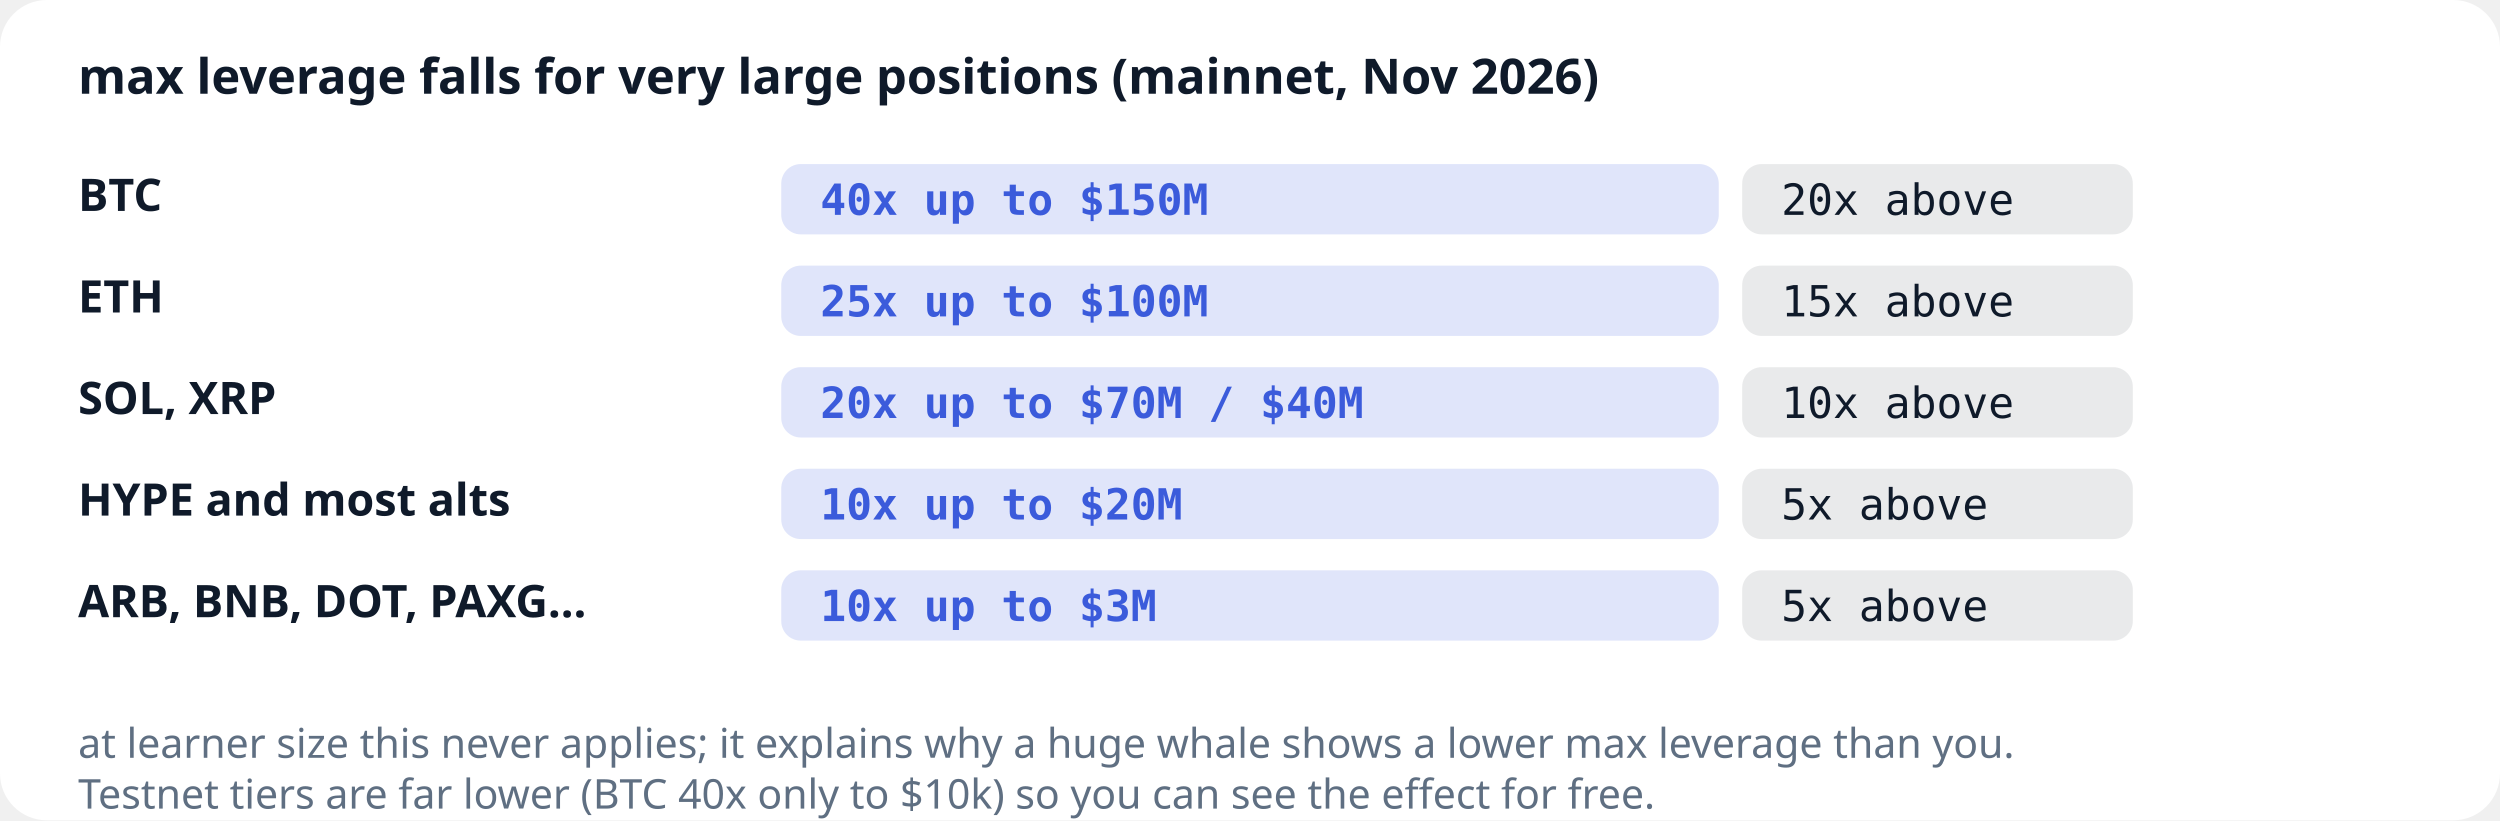
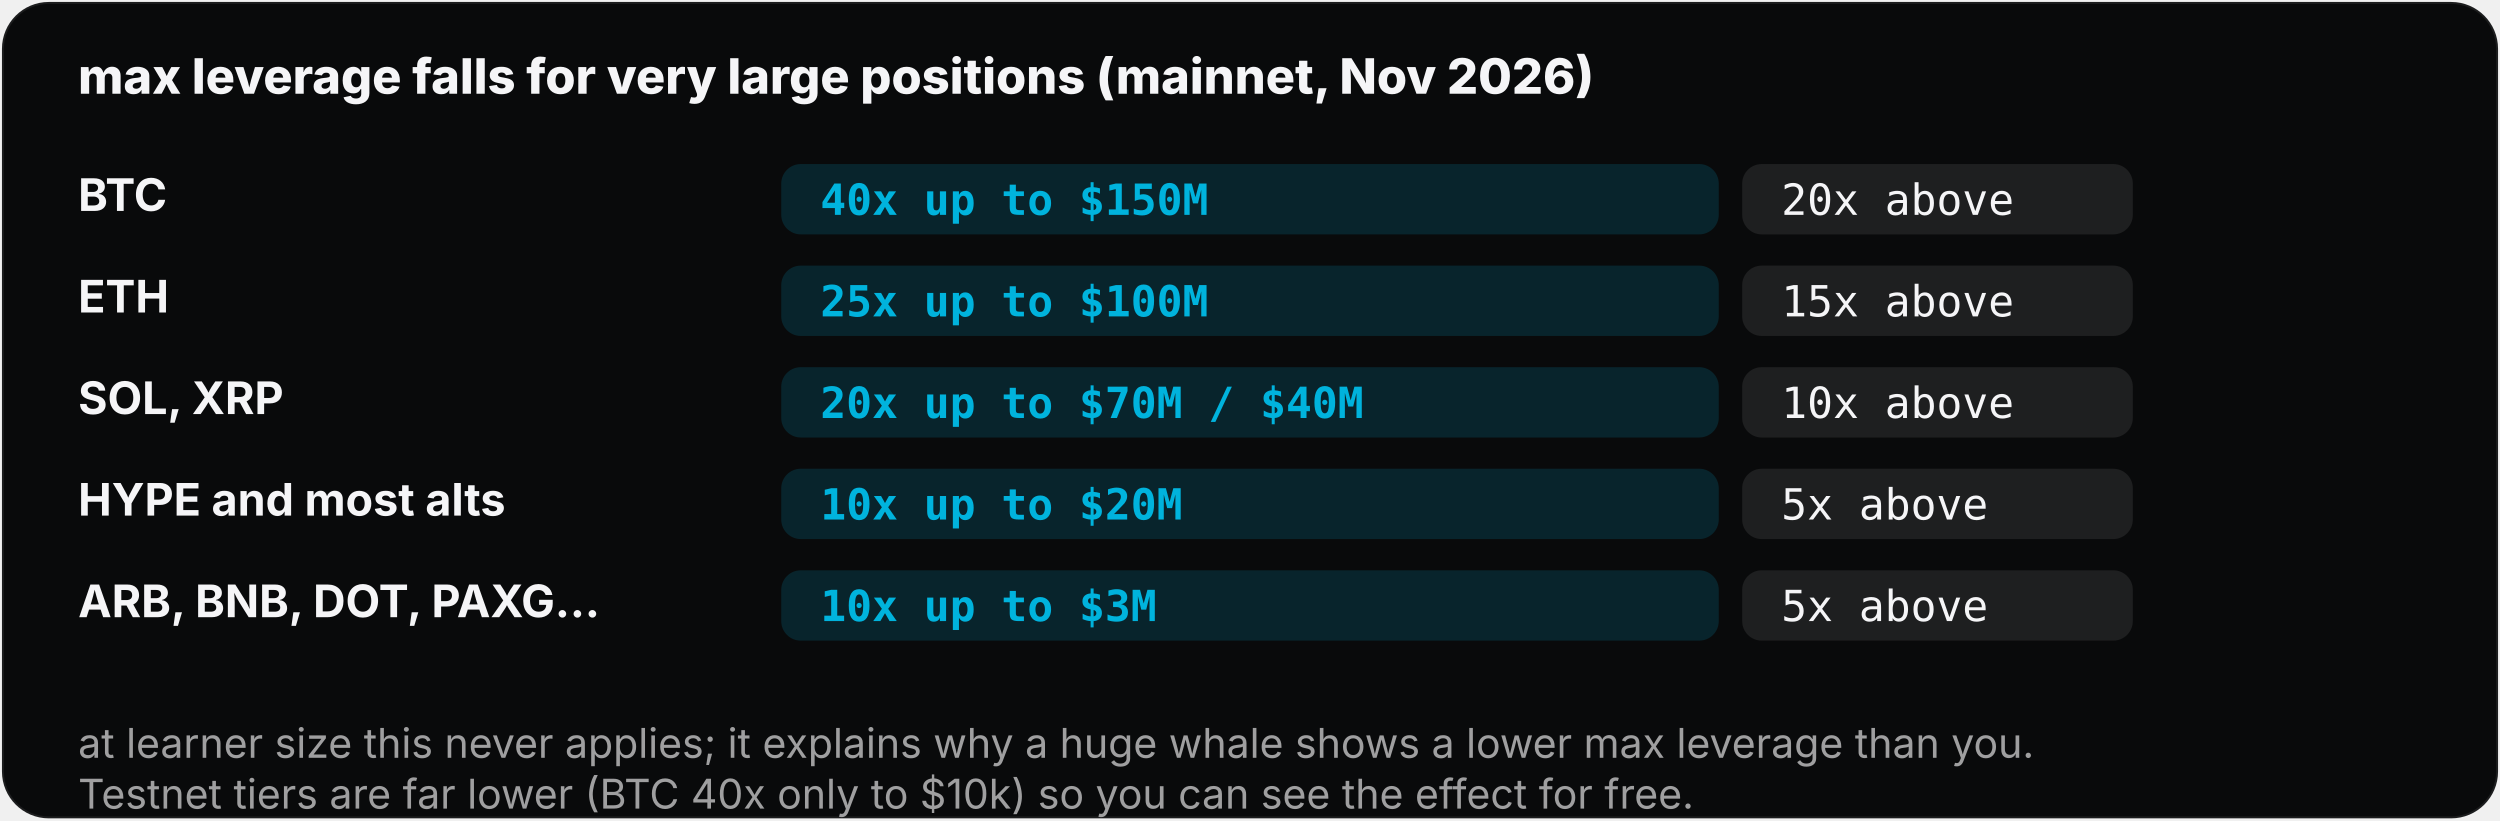
- <svg xmlns="http://www.w3.org/2000/svg" viewBox="0 0 640 210" role="img" aria-label="Margin tiers on mainnet: BTC allows 40x up to 150 million dollars of notional and 20x above; ETH 25x then 15x above 100 million; SOL 20x then 10x above 70 million; most alts 10x then 5x above 20 million" style="font-family:Manrope, 'Segoe UI', system-ui, -apple-system, sans-serif;font-size:13px" data-w="640">
-   <rect x="0" y="0" width="640" height="210" rx="12" style="fill:#ffffff" />
+ <svg xmlns="http://www.w3.org/2000/svg" viewBox="0 0 640 210" role="img" aria-label="Margin tiers on mainnet: BTC allows 40x up to 150 million dollars of notional and 20x above; ETH 25x then 15x above 100 million; SOL 20x then 10x above 70 million; most alts 10x then 5x above 20 million" style="font-family:Inter, 'Segoe UI', system-ui, -apple-system, sans-serif;font-size:13px" data-w="640">
+   <rect x="0.5" y="0.5" width="639" height="209" rx="12" style="fill:#090a0b;stroke:rgba(255,255,255,.08);stroke-width:1" />
  <defs>
    <marker id="fg44-ink" viewBox="0 0 10 10" refX="9" refY="5" markerWidth="7" markerHeight="7" orient="auto-start-reverse">
-       <path d="M0 0.5 L10 5 L0 9.5 z" style="fill:#0f1a2a" />
+       <path d="M0 0.5 L10 5 L0 9.5 z" style="fill:#f5f5f7" />
    </marker>
    <marker id="fg44-muted" viewBox="0 0 10 10" refX="9" refY="5" markerWidth="7" markerHeight="7" orient="auto-start-reverse">
-       <path d="M0 0.5 L10 5 L0 9.5 z" style="fill:#5f6f82" />
+       <path d="M0 0.5 L10 5 L0 9.5 z" style="fill:#9f9fa0" />
    </marker>
    <marker id="fg44-bid" viewBox="0 0 10 10" refX="9" refY="5" markerWidth="7" markerHeight="7" orient="auto-start-reverse">
-       <path d="M0 0.5 L10 5 L0 9.5 z" style="fill:#15934f" />
+       <path d="M0 0.5 L10 5 L0 9.5 z" style="fill:#4fce8f" />
    </marker>
    <marker id="fg44-ask" viewBox="0 0 10 10" refX="9" refY="5" markerWidth="7" markerHeight="7" orient="auto-start-reverse">
-       <path d="M0 0.5 L10 5 L0 9.5 z" style="fill:#d0392b" />
+       <path d="M0 0.5 L10 5 L0 9.5 z" style="fill:#f47067" />
    </marker>
    <marker id="fg44-you" viewBox="0 0 10 10" refX="9" refY="5" markerWidth="7" markerHeight="7" orient="auto-start-reverse">
-       <path d="M0 0.5 L10 5 L0 9.5 z" style="fill:#3b5bdb" />
+       <path d="M0 0.5 L10 5 L0 9.5 z" style="fill:#00b3dd" />
    </marker>
    <marker id="fg44-oracle" viewBox="0 0 10 10" refX="9" refY="5" markerWidth="7" markerHeight="7" orient="auto-start-reverse">
-       <path d="M0 0.5 L10 5 L0 9.5 z" style="fill:#c07a0c" />
+       <path d="M0 0.5 L10 5 L0 9.5 z" style="fill:#e3a63d" />
    </marker>
    <marker id="fg44-mint" viewBox="0 0 10 10" refX="9" refY="5" markerWidth="7" markerHeight="7" orient="auto-start-reverse">
-       <path d="M0 0.5 L10 5 L0 9.5 z" style="fill:#0e9a86" />
+       <path d="M0 0.5 L10 5 L0 9.5 z" style="fill:#ffffff" />
    </marker>
  </defs>
-   <text x="20" y="24" style="fill:#0f1a2a;font-size:12.5px;font-weight:800">max leverage falls for very large positions (mainnet, Nov 2026)</text>
-   <text x="20" y="54" style="fill:#0f1a2a;font-size:11.5px;font-weight:700">BTC</text>
-   <rect x="200" y="42" width="240" height="18" rx="5" style="fill:rgba(59,91,219,.16)" />
-   <text x="210" y="55" style="fill:#3b5bdb;font-family:'JetBrains Mono', Consolas, Menlo, monospace;font-size:11px;font-weight:700">40x up to $150M</text>
-   <rect x="446" y="42" width="100" height="18" rx="5" style="fill:rgba(15,26,42,.09)" />
-   <text x="456" y="55" style="fill:#0f1a2a;font-family:'JetBrains Mono', Consolas, Menlo, monospace;font-size:11px">20x above</text>
-   <text x="20" y="80" style="fill:#0f1a2a;font-size:11.5px;font-weight:700">ETH</text>
-   <rect x="200" y="68" width="240" height="18" rx="5" style="fill:rgba(59,91,219,.16)" />
-   <text x="210" y="81" style="fill:#3b5bdb;font-family:'JetBrains Mono', Consolas, Menlo, monospace;font-size:11px;font-weight:700">25x up to $100M</text>
-   <rect x="446" y="68" width="100" height="18" rx="5" style="fill:rgba(15,26,42,.09)" />
-   <text x="456" y="81" style="fill:#0f1a2a;font-family:'JetBrains Mono', Consolas, Menlo, monospace;font-size:11px">15x above</text>
-   <text x="20" y="106" style="fill:#0f1a2a;font-size:11.5px;font-weight:700">SOL, XRP</text>
-   <rect x="200" y="94" width="240" height="18" rx="5" style="fill:rgba(59,91,219,.16)" />
-   <text x="210" y="107" style="fill:#3b5bdb;font-family:'JetBrains Mono', Consolas, Menlo, monospace;font-size:11px;font-weight:700">20x up to $70M / $40M</text>
-   <rect x="446" y="94" width="100" height="18" rx="5" style="fill:rgba(15,26,42,.09)" />
-   <text x="456" y="107" style="fill:#0f1a2a;font-family:'JetBrains Mono', Consolas, Menlo, monospace;font-size:11px">10x above</text>
-   <text x="20" y="132" style="fill:#0f1a2a;font-size:11.5px;font-weight:700">HYPE and most alts</text>
-   <rect x="200" y="120" width="240" height="18" rx="5" style="fill:rgba(59,91,219,.16)" />
-   <text x="210" y="133" style="fill:#3b5bdb;font-family:'JetBrains Mono', Consolas, Menlo, monospace;font-size:11px;font-weight:700">10x up to $20M</text>
-   <rect x="446" y="120" width="100" height="18" rx="5" style="fill:rgba(15,26,42,.09)" />
-   <text x="456" y="133" style="fill:#0f1a2a;font-family:'JetBrains Mono', Consolas, Menlo, monospace;font-size:11px">5x above</text>
-   <text x="20" y="158" style="fill:#0f1a2a;font-size:11.5px;font-weight:700">ARB, BNB, DOT, PAXG…</text>
-   <rect x="200" y="146" width="240" height="18" rx="5" style="fill:rgba(59,91,219,.16)" />
-   <text x="210" y="159" style="fill:#3b5bdb;font-family:'JetBrains Mono', Consolas, Menlo, monospace;font-size:11px;font-weight:700">10x up to $3M</text>
-   <rect x="446" y="146" width="100" height="18" rx="5" style="fill:rgba(15,26,42,.09)" />
-   <text x="456" y="159" style="fill:#0f1a2a;font-family:'JetBrains Mono', Consolas, Menlo, monospace;font-size:11px">5x above</text>
-   <text x="20" y="194" style="fill:#5f6f82;font-size:10.5px">at learner size this never applies; it explains why a huge whale shows a lower max leverage than you.</text>
-   <text x="20" y="207" style="fill:#5f6f82;font-size:10.5px">Testnet tiers are far lower (BTC 40x only to $10k) so you can see the effect for free.</text>
+   <text x="20" y="24" style="fill:#f5f5f7;font-size:12.5px;font-weight:800">max leverage falls for very large positions (mainnet, Nov 2026)</text>
+   <text x="20" y="54" style="fill:#f5f5f7;font-size:11.5px;font-weight:700">BTC</text>
+   <rect x="200" y="42" width="240" height="18" rx="5" style="fill:rgba(0,179,221,.16)" />
+   <text x="210" y="55" style="fill:#00b3dd;font-family:'Roboto Mono', Consolas, Menlo, monospace;font-size:11px;font-weight:700">40x up to $150M</text>
+   <rect x="446" y="42" width="100" height="18" rx="5" style="fill:rgba(245,245,247,.09)" />
+   <text x="456" y="55" style="fill:#f5f5f7;font-family:'Roboto Mono', Consolas, Menlo, monospace;font-size:11px">20x above</text>
+   <text x="20" y="80" style="fill:#f5f5f7;font-size:11.5px;font-weight:700">ETH</text>
+   <rect x="200" y="68" width="240" height="18" rx="5" style="fill:rgba(0,179,221,.16)" />
+   <text x="210" y="81" style="fill:#00b3dd;font-family:'Roboto Mono', Consolas, Menlo, monospace;font-size:11px;font-weight:700">25x up to $100M</text>
+   <rect x="446" y="68" width="100" height="18" rx="5" style="fill:rgba(245,245,247,.09)" />
+   <text x="456" y="81" style="fill:#f5f5f7;font-family:'Roboto Mono', Consolas, Menlo, monospace;font-size:11px">15x above</text>
+   <text x="20" y="106" style="fill:#f5f5f7;font-size:11.5px;font-weight:700">SOL, XRP</text>
+   <rect x="200" y="94" width="240" height="18" rx="5" style="fill:rgba(0,179,221,.16)" />
+   <text x="210" y="107" style="fill:#00b3dd;font-family:'Roboto Mono', Consolas, Menlo, monospace;font-size:11px;font-weight:700">20x up to $70M / $40M</text>
+   <rect x="446" y="94" width="100" height="18" rx="5" style="fill:rgba(245,245,247,.09)" />
+   <text x="456" y="107" style="fill:#f5f5f7;font-family:'Roboto Mono', Consolas, Menlo, monospace;font-size:11px">10x above</text>
+   <text x="20" y="132" style="fill:#f5f5f7;font-size:11.5px;font-weight:700">HYPE and most alts</text>
+   <rect x="200" y="120" width="240" height="18" rx="5" style="fill:rgba(0,179,221,.16)" />
+   <text x="210" y="133" style="fill:#00b3dd;font-family:'Roboto Mono', Consolas, Menlo, monospace;font-size:11px;font-weight:700">10x up to $20M</text>
+   <rect x="446" y="120" width="100" height="18" rx="5" style="fill:rgba(245,245,247,.09)" />
+   <text x="456" y="133" style="fill:#f5f5f7;font-family:'Roboto Mono', Consolas, Menlo, monospace;font-size:11px">5x above</text>
+   <text x="20" y="158" style="fill:#f5f5f7;font-size:11.5px;font-weight:700">ARB, BNB, DOT, PAXG…</text>
+   <rect x="200" y="146" width="240" height="18" rx="5" style="fill:rgba(0,179,221,.16)" />
+   <text x="210" y="159" style="fill:#00b3dd;font-family:'Roboto Mono', Consolas, Menlo, monospace;font-size:11px;font-weight:700">10x up to $3M</text>
+   <rect x="446" y="146" width="100" height="18" rx="5" style="fill:rgba(245,245,247,.09)" />
+   <text x="456" y="159" style="fill:#f5f5f7;font-family:'Roboto Mono', Consolas, Menlo, monospace;font-size:11px">5x above</text>
+   <text x="20" y="194" style="fill:#9f9fa0;font-size:10.5px">at learner size this never applies; it explains why a huge whale shows a lower max leverage than you.</text>
+   <text x="20" y="207" style="fill:#9f9fa0;font-size:10.5px">Testnet tiers are far lower (BTC 40x only to $10k) so you can see the effect for free.</text>
</svg>
